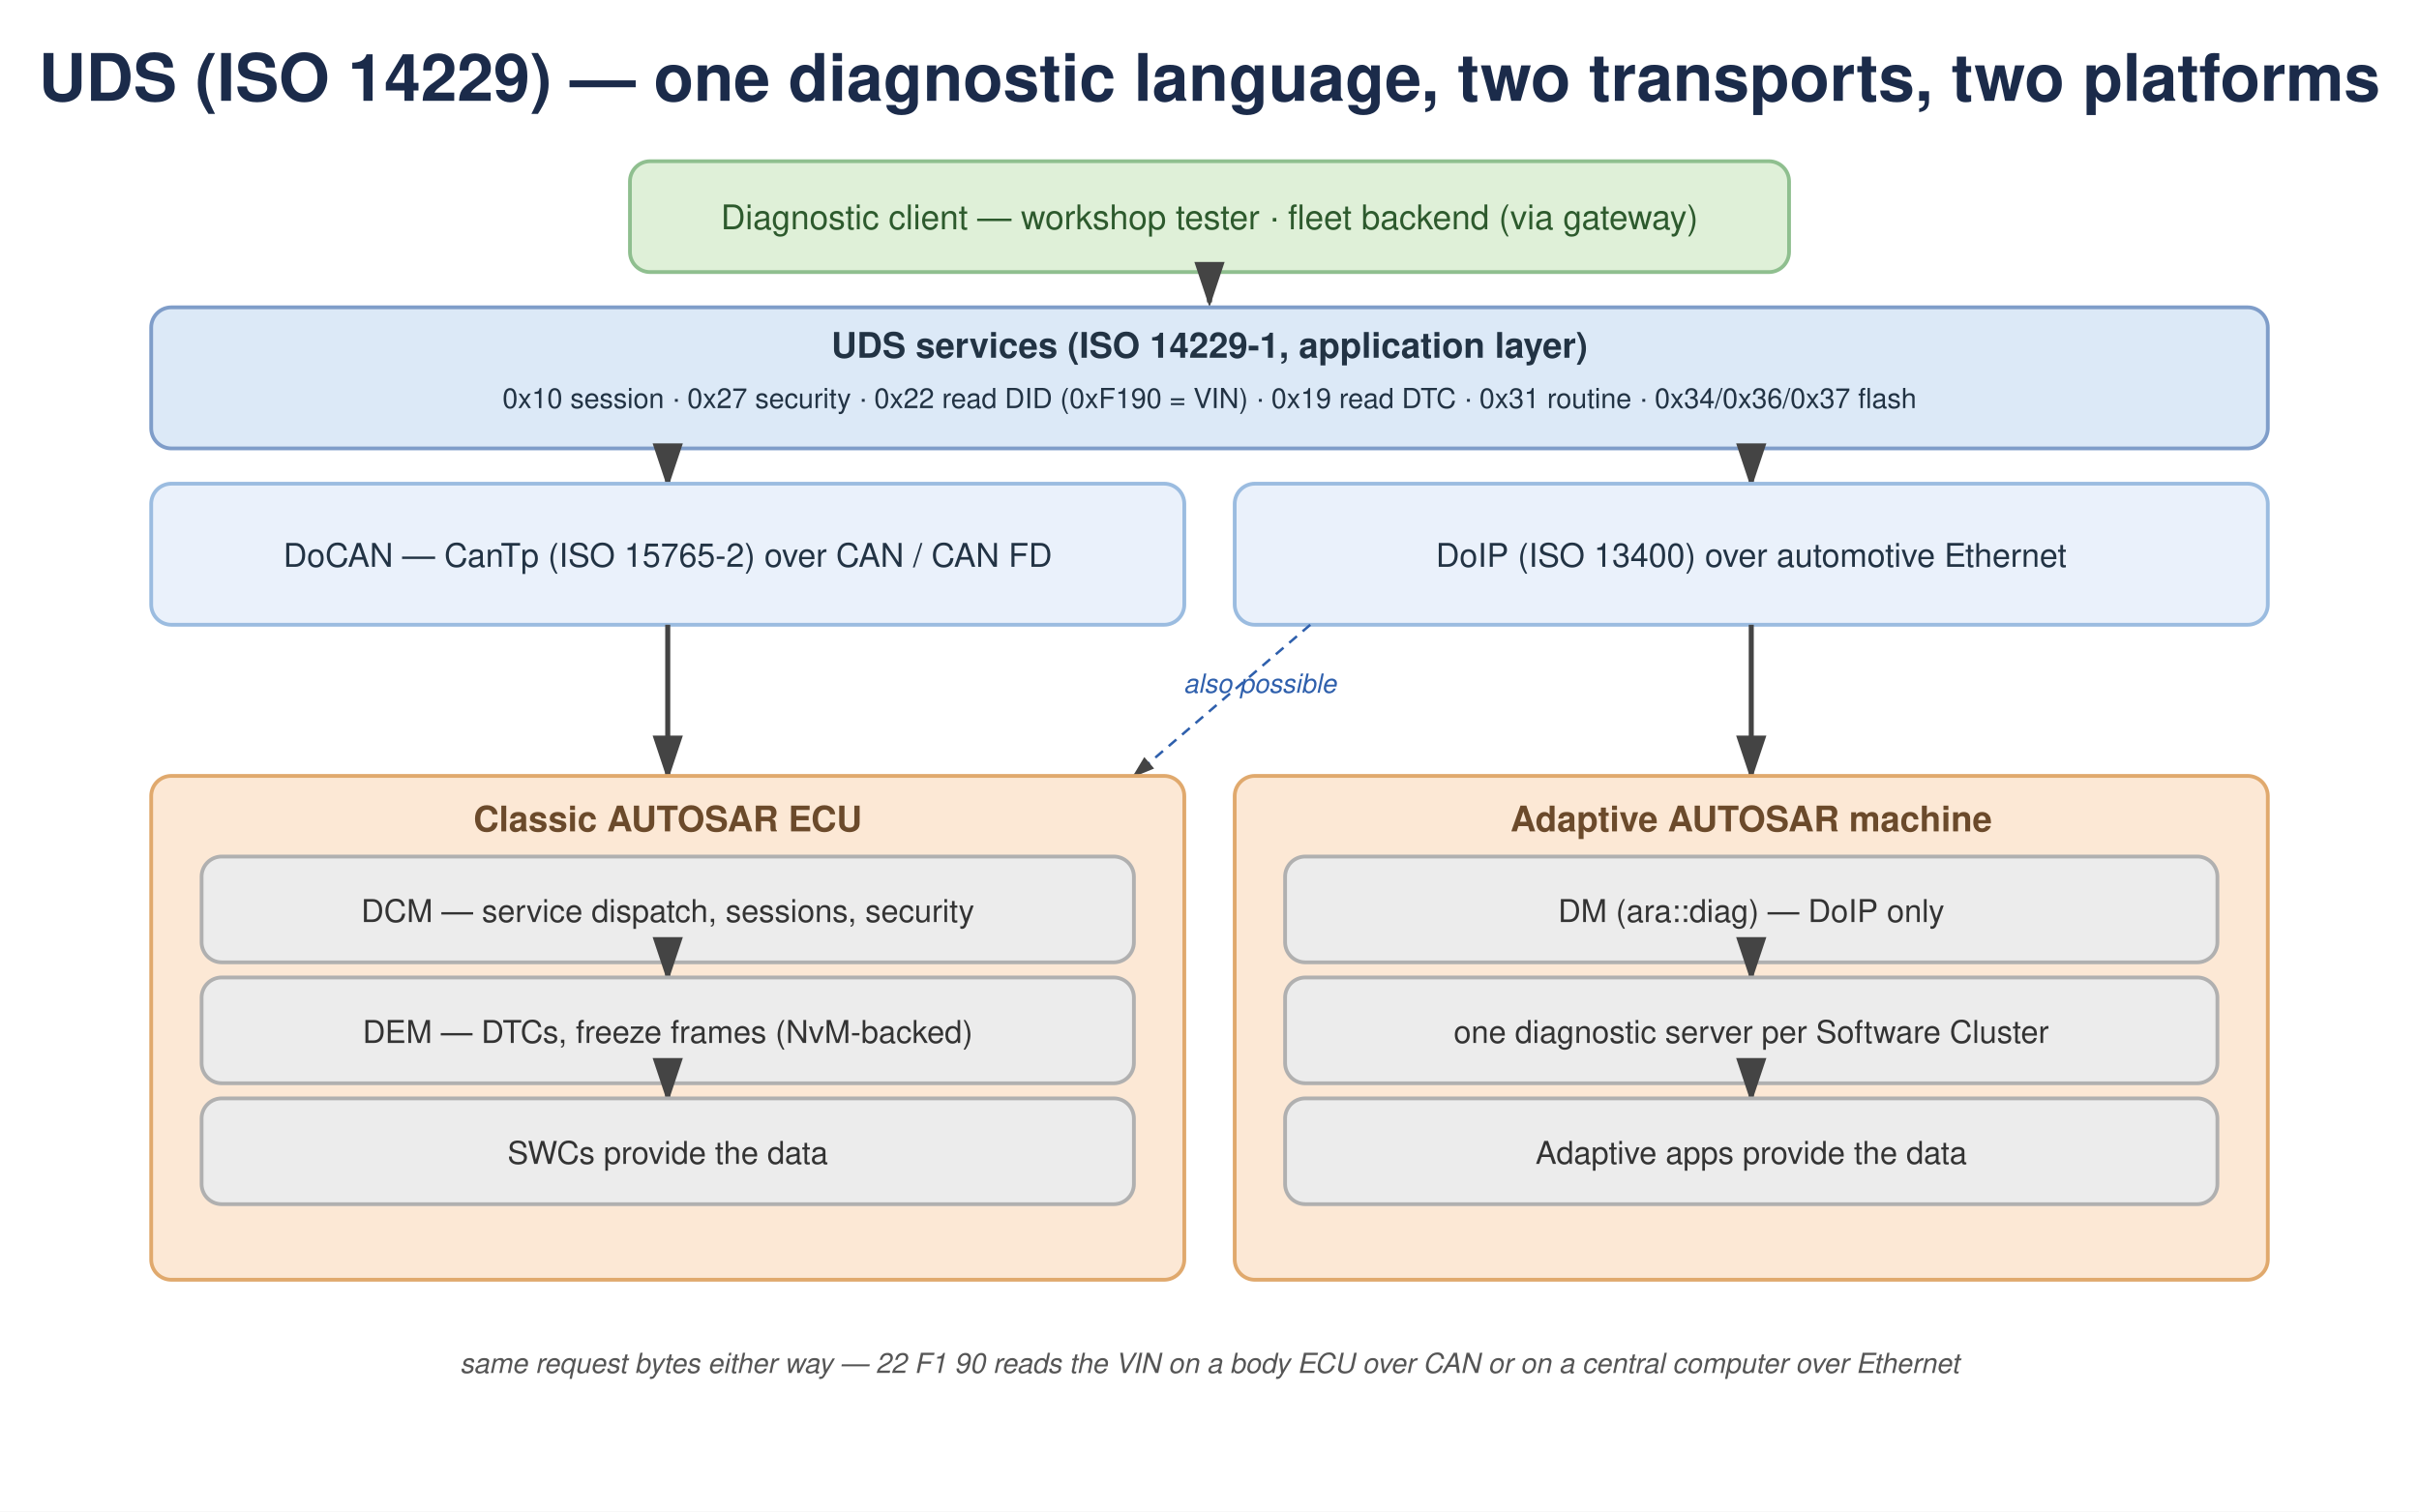
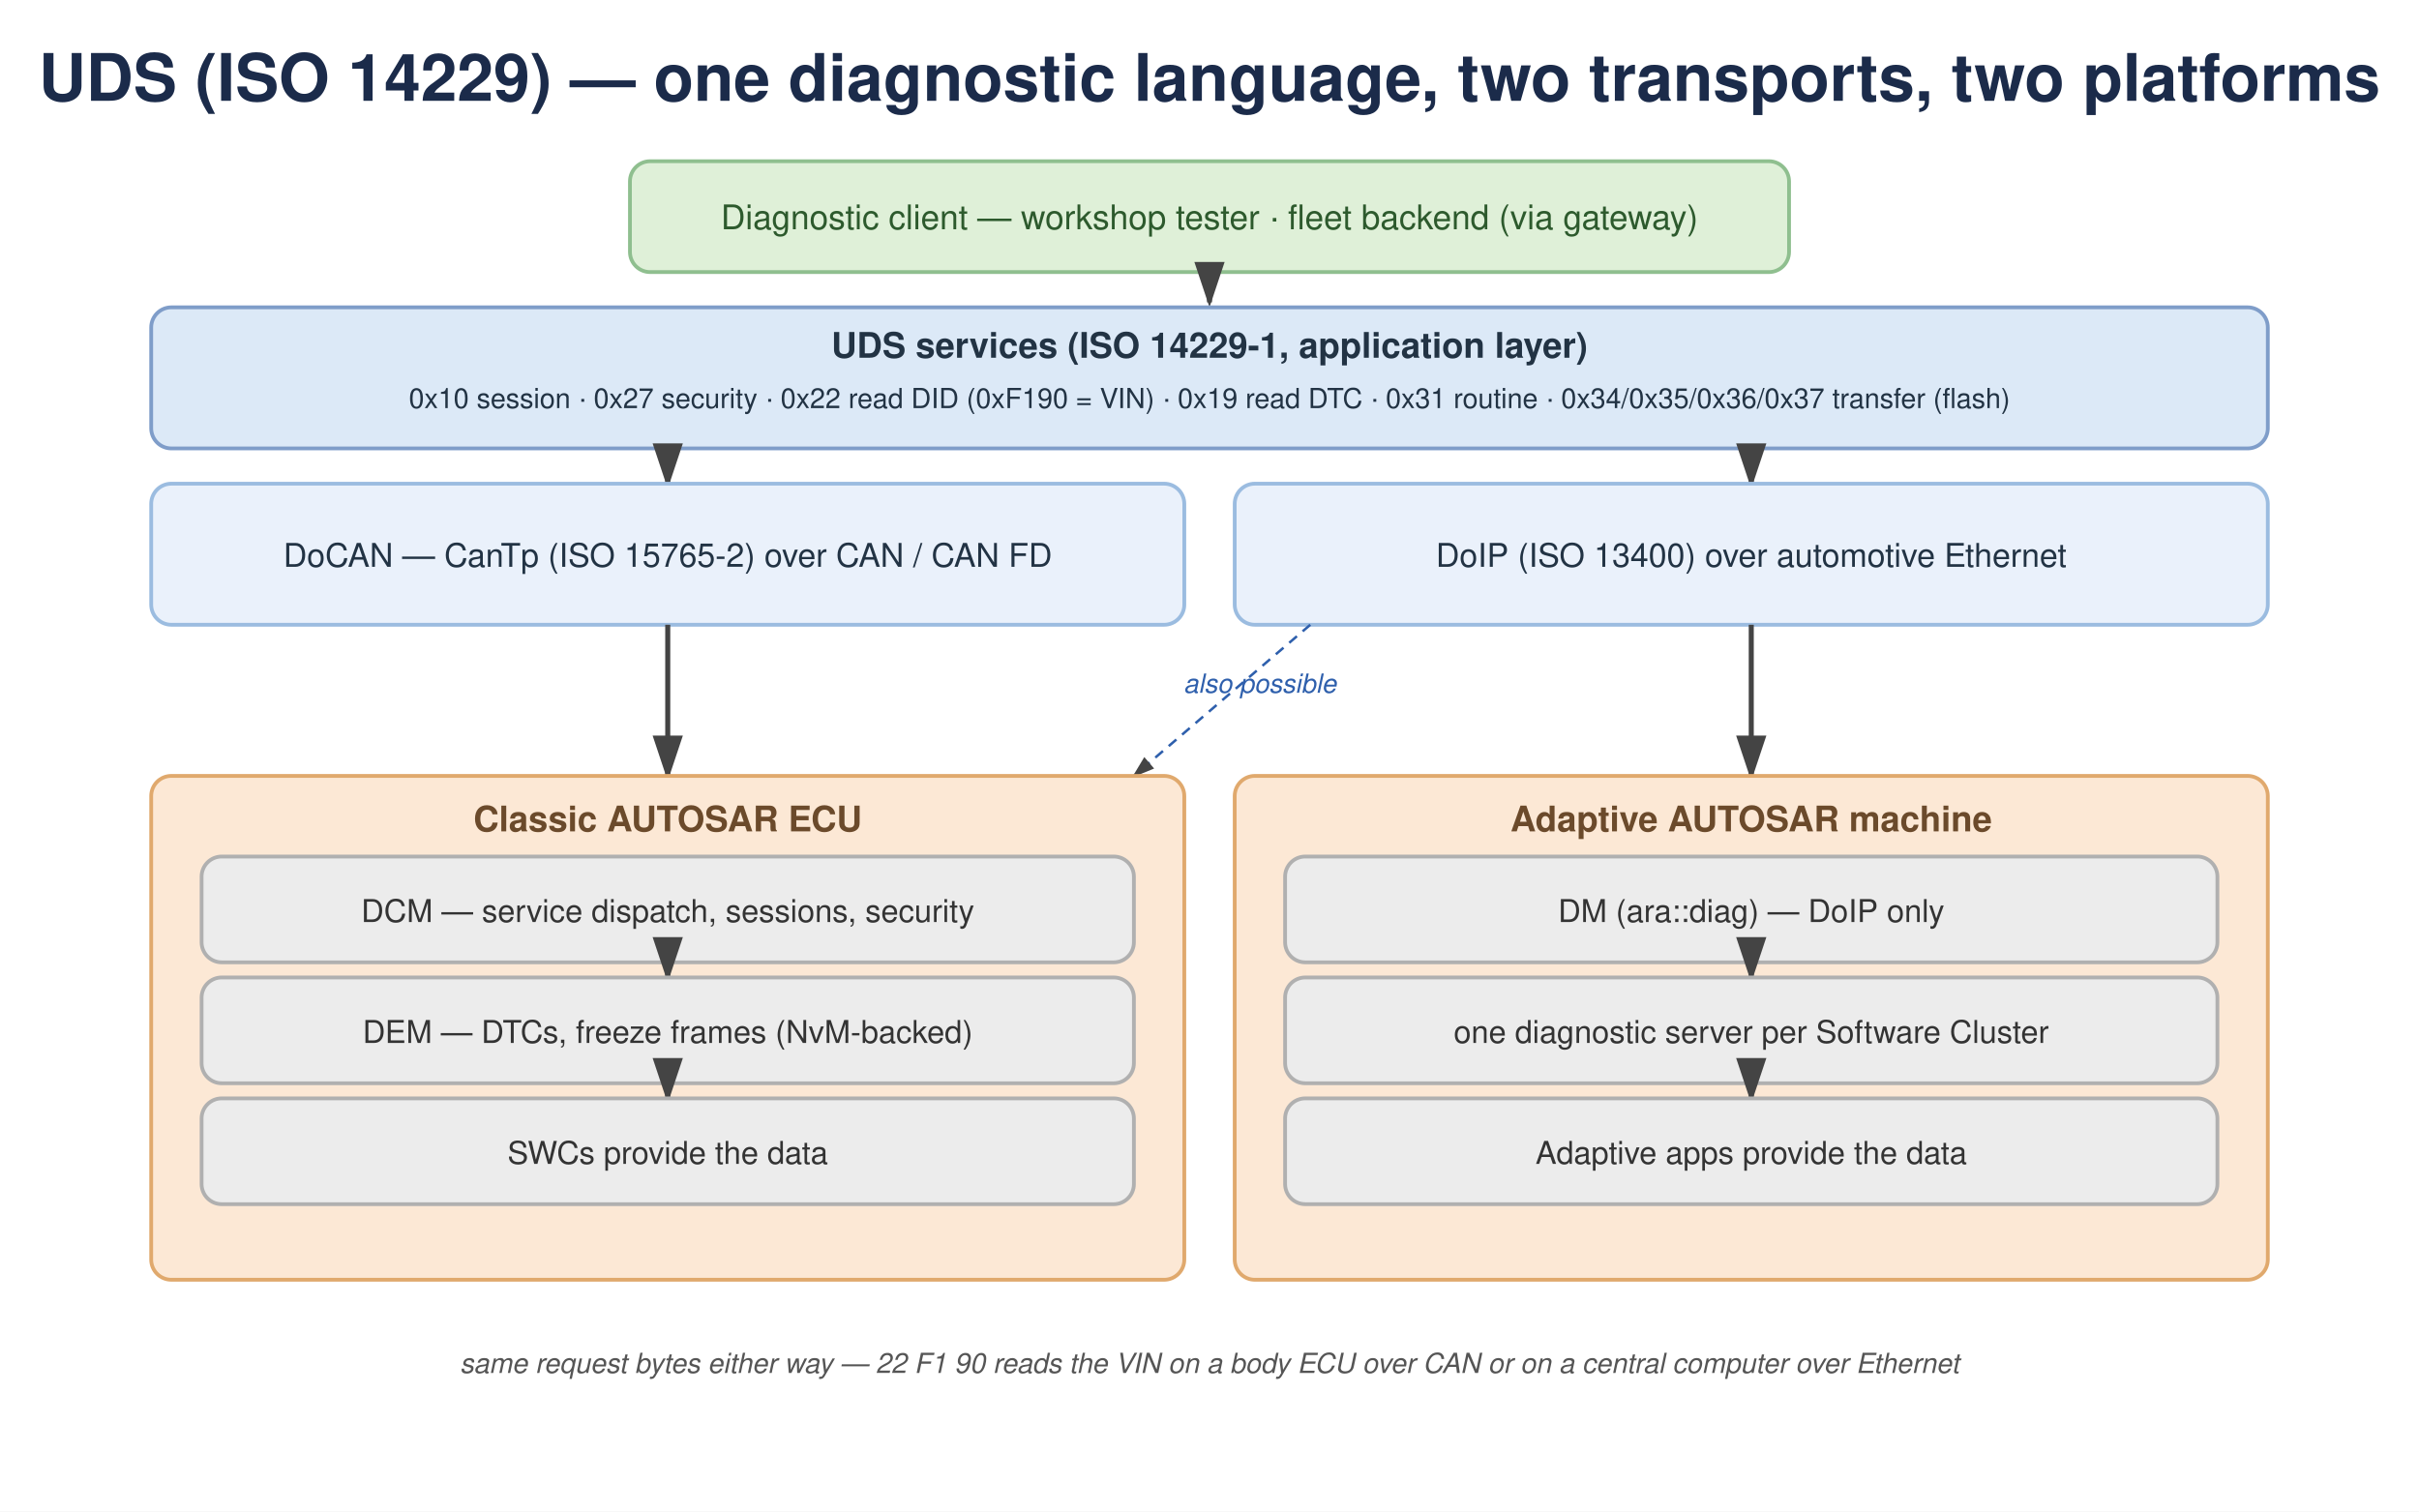
<svg xmlns="http://www.w3.org/2000/svg" viewBox="0 0 960 600" width="960" height="600" font-family="Helvetica, Arial, sans-serif">
  <rect x="0" y="0" width="960" height="600" fill="#ffffff" />
  <defs>
    <marker id="arr" markerWidth="10" markerHeight="10" refX="8" refY="3" orient="auto" markerUnits="strokeWidth">
      <path d="M0,0 L9,3 L0,6 z" fill="#444" />
    </marker>
  </defs>
  <text x="480" y="40" text-anchor="middle" font-size="26" font-weight="700" fill="#1b2b4a">UDS (ISO 14229) — one diagnostic language, two transports, two platforms</text>
  <rect x="250" y="64" width="460" height="44" rx="8" fill="#DFF0D8" stroke="#8FBF8F" stroke-width="1.5" />
  <text x="480" y="91" text-anchor="middle" font-size="13.5" fill="#2d5a2d">Diagnostic client — workshop tester · fleet backend (via gateway)</text>
  <line x1="480" y1="108" x2="480" y2="120" stroke="#444" stroke-width="2" marker-end="url(#arr)" />
  <rect x="60" y="122" width="840" height="56" rx="8" fill="#DCE9F7" stroke="#7f9dc9" stroke-width="1.5" />
  <text x="480" y="142" text-anchor="middle" font-size="14" font-weight="700" fill="#223344">UDS services (ISO 14229-1, application layer)</text>
-   <text x="480" y="162" text-anchor="middle" font-size="11" fill="#223344">0x10 session · 0x27 security · 0x22 read DID (0xF190 = VIN) · 0x19 read DTC · 0x31 routine · 0x34/0x36/0x37 flash</text>
+   <text x="480" y="162" text-anchor="middle" font-size="11" fill="#223344">0x10 session · 0x27 security · 0x22 read DID (0xF190 = VIN) · 0x19 read DTC · 0x31 routine · 0x34/0x35/0x36/0x37 transfer (flash)</text>
  <line x1="265" y1="178" x2="265" y2="192" stroke="#444" stroke-width="2" marker-end="url(#arr)" />
  <line x1="695" y1="178" x2="695" y2="192" stroke="#444" stroke-width="2" marker-end="url(#arr)" />
  <rect x="60" y="192" width="410" height="56" rx="8" fill="#EAF1FB" stroke="#9BBCE0" stroke-width="1.5" />
  <text x="265" y="225" text-anchor="middle" font-size="13" fill="#234">DoCAN — CanTp (ISO 15765-2) over CAN / CAN FD</text>
  <rect x="490" y="192" width="410" height="56" rx="8" fill="#EAF1FB" stroke="#9BBCE0" stroke-width="1.5" />
  <text x="695" y="225" text-anchor="middle" font-size="13" fill="#234">DoIP (ISO 13400) over automotive Ethernet</text>
  <line x1="265" y1="248" x2="265" y2="308" stroke="#444" stroke-width="2" marker-end="url(#arr)" />
  <line x1="695" y1="248" x2="695" y2="308" stroke="#444" stroke-width="2" marker-end="url(#arr)" />
  <line x1="520" y1="248" x2="450" y2="308" stroke="#2E5FAC" stroke-width="1" stroke-dasharray="4,3" marker-end="url(#arr)" />
  <text x="500" y="275" text-anchor="middle" font-size="10.5" font-style="italic" fill="#2E5FAC">also possible</text>
  <rect x="60" y="308" width="410" height="200" rx="8" fill="#FCE8D5" stroke="#E0A96D" stroke-width="1.5" />
  <text x="265" y="330" text-anchor="middle" font-size="14" font-weight="700" fill="#6B4A2B">Classic AUTOSAR ECU</text>
  <rect x="80" y="340" width="370" height="42" rx="8" fill="#ECECEC" stroke="#B0B0B0" stroke-width="1.5" />
  <text x="265" y="366" text-anchor="middle" font-size="12.5" fill="#333">DCM — service dispatch, sessions, security</text>
  <line x1="265" y1="382" x2="265" y2="388" stroke="#444" stroke-width="2" marker-end="url(#arr)" />
  <rect x="80" y="388" width="370" height="42" rx="8" fill="#ECECEC" stroke="#B0B0B0" stroke-width="1.5" />
  <text x="265" y="414" text-anchor="middle" font-size="12.5" fill="#333">DEM — DTCs, freeze frames (NvM-backed)</text>
  <line x1="265" y1="430" x2="265" y2="436" stroke="#444" stroke-width="2" marker-end="url(#arr)" />
  <rect x="80" y="436" width="370" height="42" rx="8" fill="#ECECEC" stroke="#B0B0B0" stroke-width="1.5" />
  <text x="265" y="462" text-anchor="middle" font-size="12.5" fill="#333">SWCs provide the data</text>
  <rect x="490" y="308" width="410" height="200" rx="8" fill="#FCE8D5" stroke="#E0A96D" stroke-width="1.5" />
  <text x="695" y="330" text-anchor="middle" font-size="14" font-weight="700" fill="#6B4A2B">Adaptive AUTOSAR machine</text>
  <rect x="510" y="340" width="370" height="42" rx="8" fill="#ECECEC" stroke="#B0B0B0" stroke-width="1.5" />
  <text x="695" y="366" text-anchor="middle" font-size="12.5" fill="#333">DM (ara::diag) — DoIP only</text>
  <line x1="695" y1="382" x2="695" y2="388" stroke="#444" stroke-width="2" marker-end="url(#arr)" />
  <rect x="510" y="388" width="370" height="42" rx="8" fill="#ECECEC" stroke="#B0B0B0" stroke-width="1.5" />
  <text x="695" y="414" text-anchor="middle" font-size="12.5" fill="#333">one diagnostic server per Software Cluster</text>
  <line x1="695" y1="430" x2="695" y2="436" stroke="#444" stroke-width="2" marker-end="url(#arr)" />
  <rect x="510" y="436" width="370" height="42" rx="8" fill="#ECECEC" stroke="#B0B0B0" stroke-width="1.5" />
  <text x="695" y="462" text-anchor="middle" font-size="12.5" fill="#333">Adaptive apps provide the data</text>
  <text x="480" y="545" text-anchor="middle" font-size="11" font-style="italic" fill="#555">same request bytes either way — 22 F1 90 reads the VIN on a body ECU over CAN or on a central computer over Ethernet</text>
</svg>
